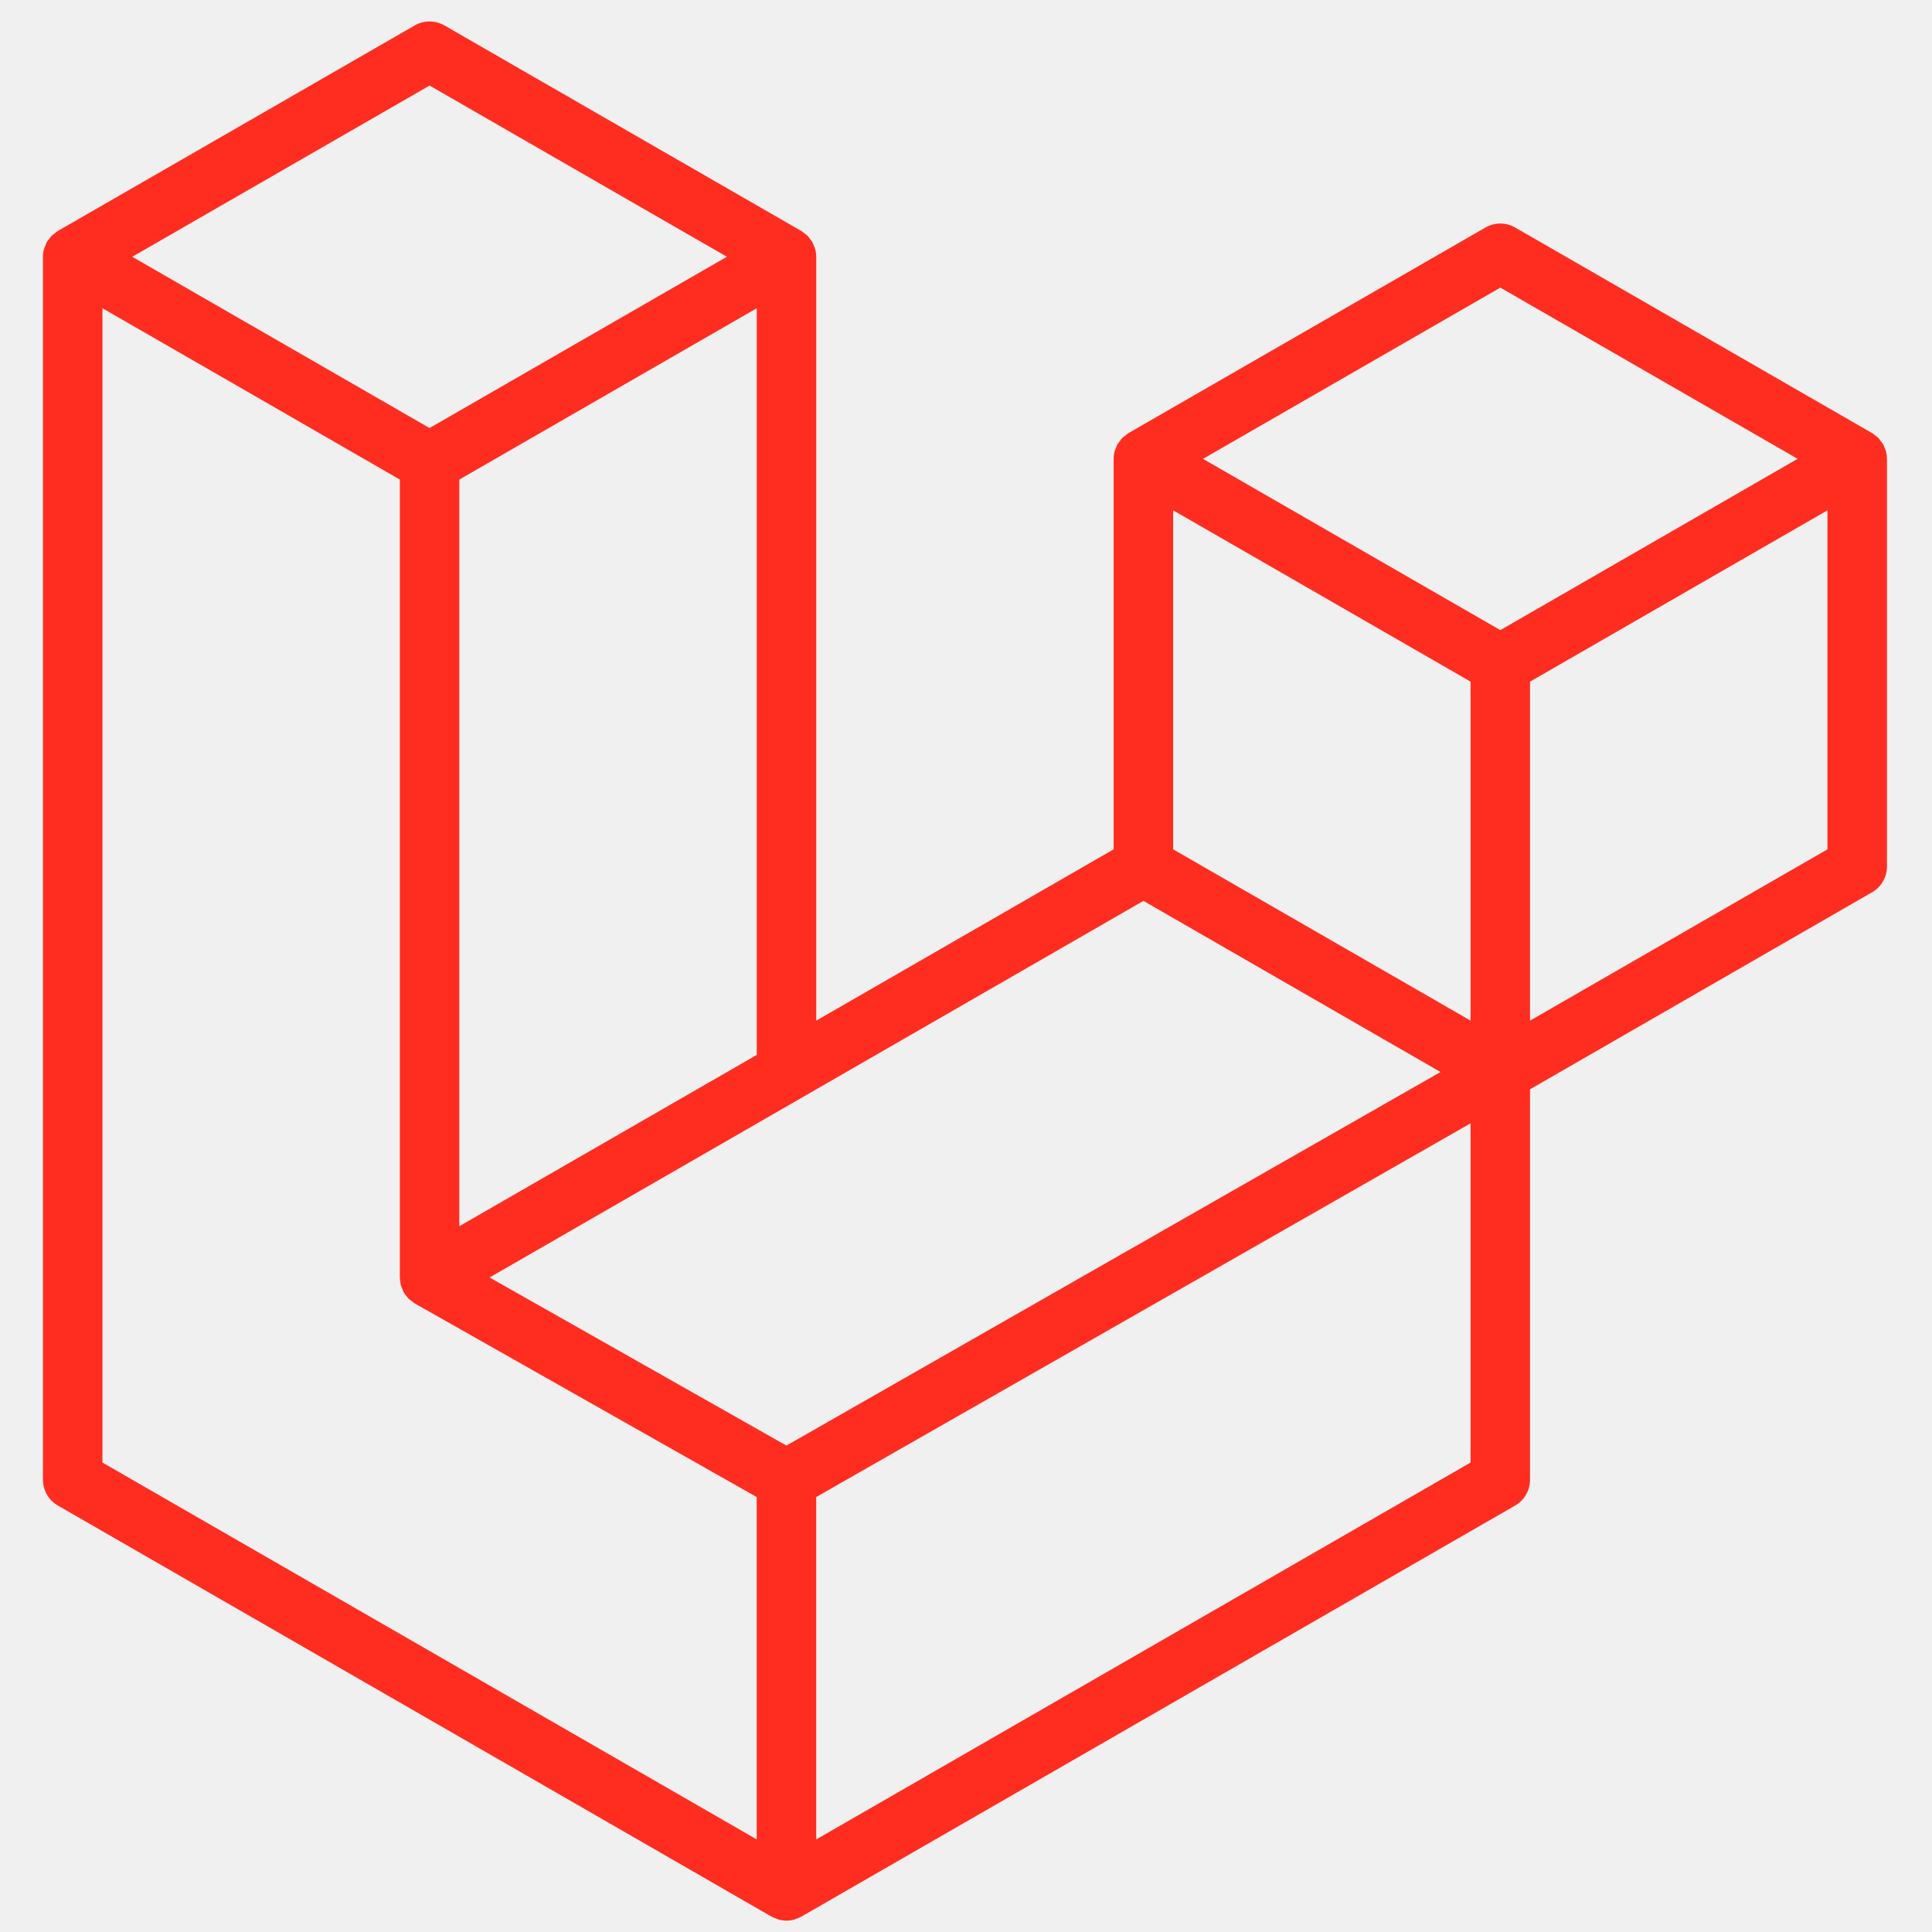
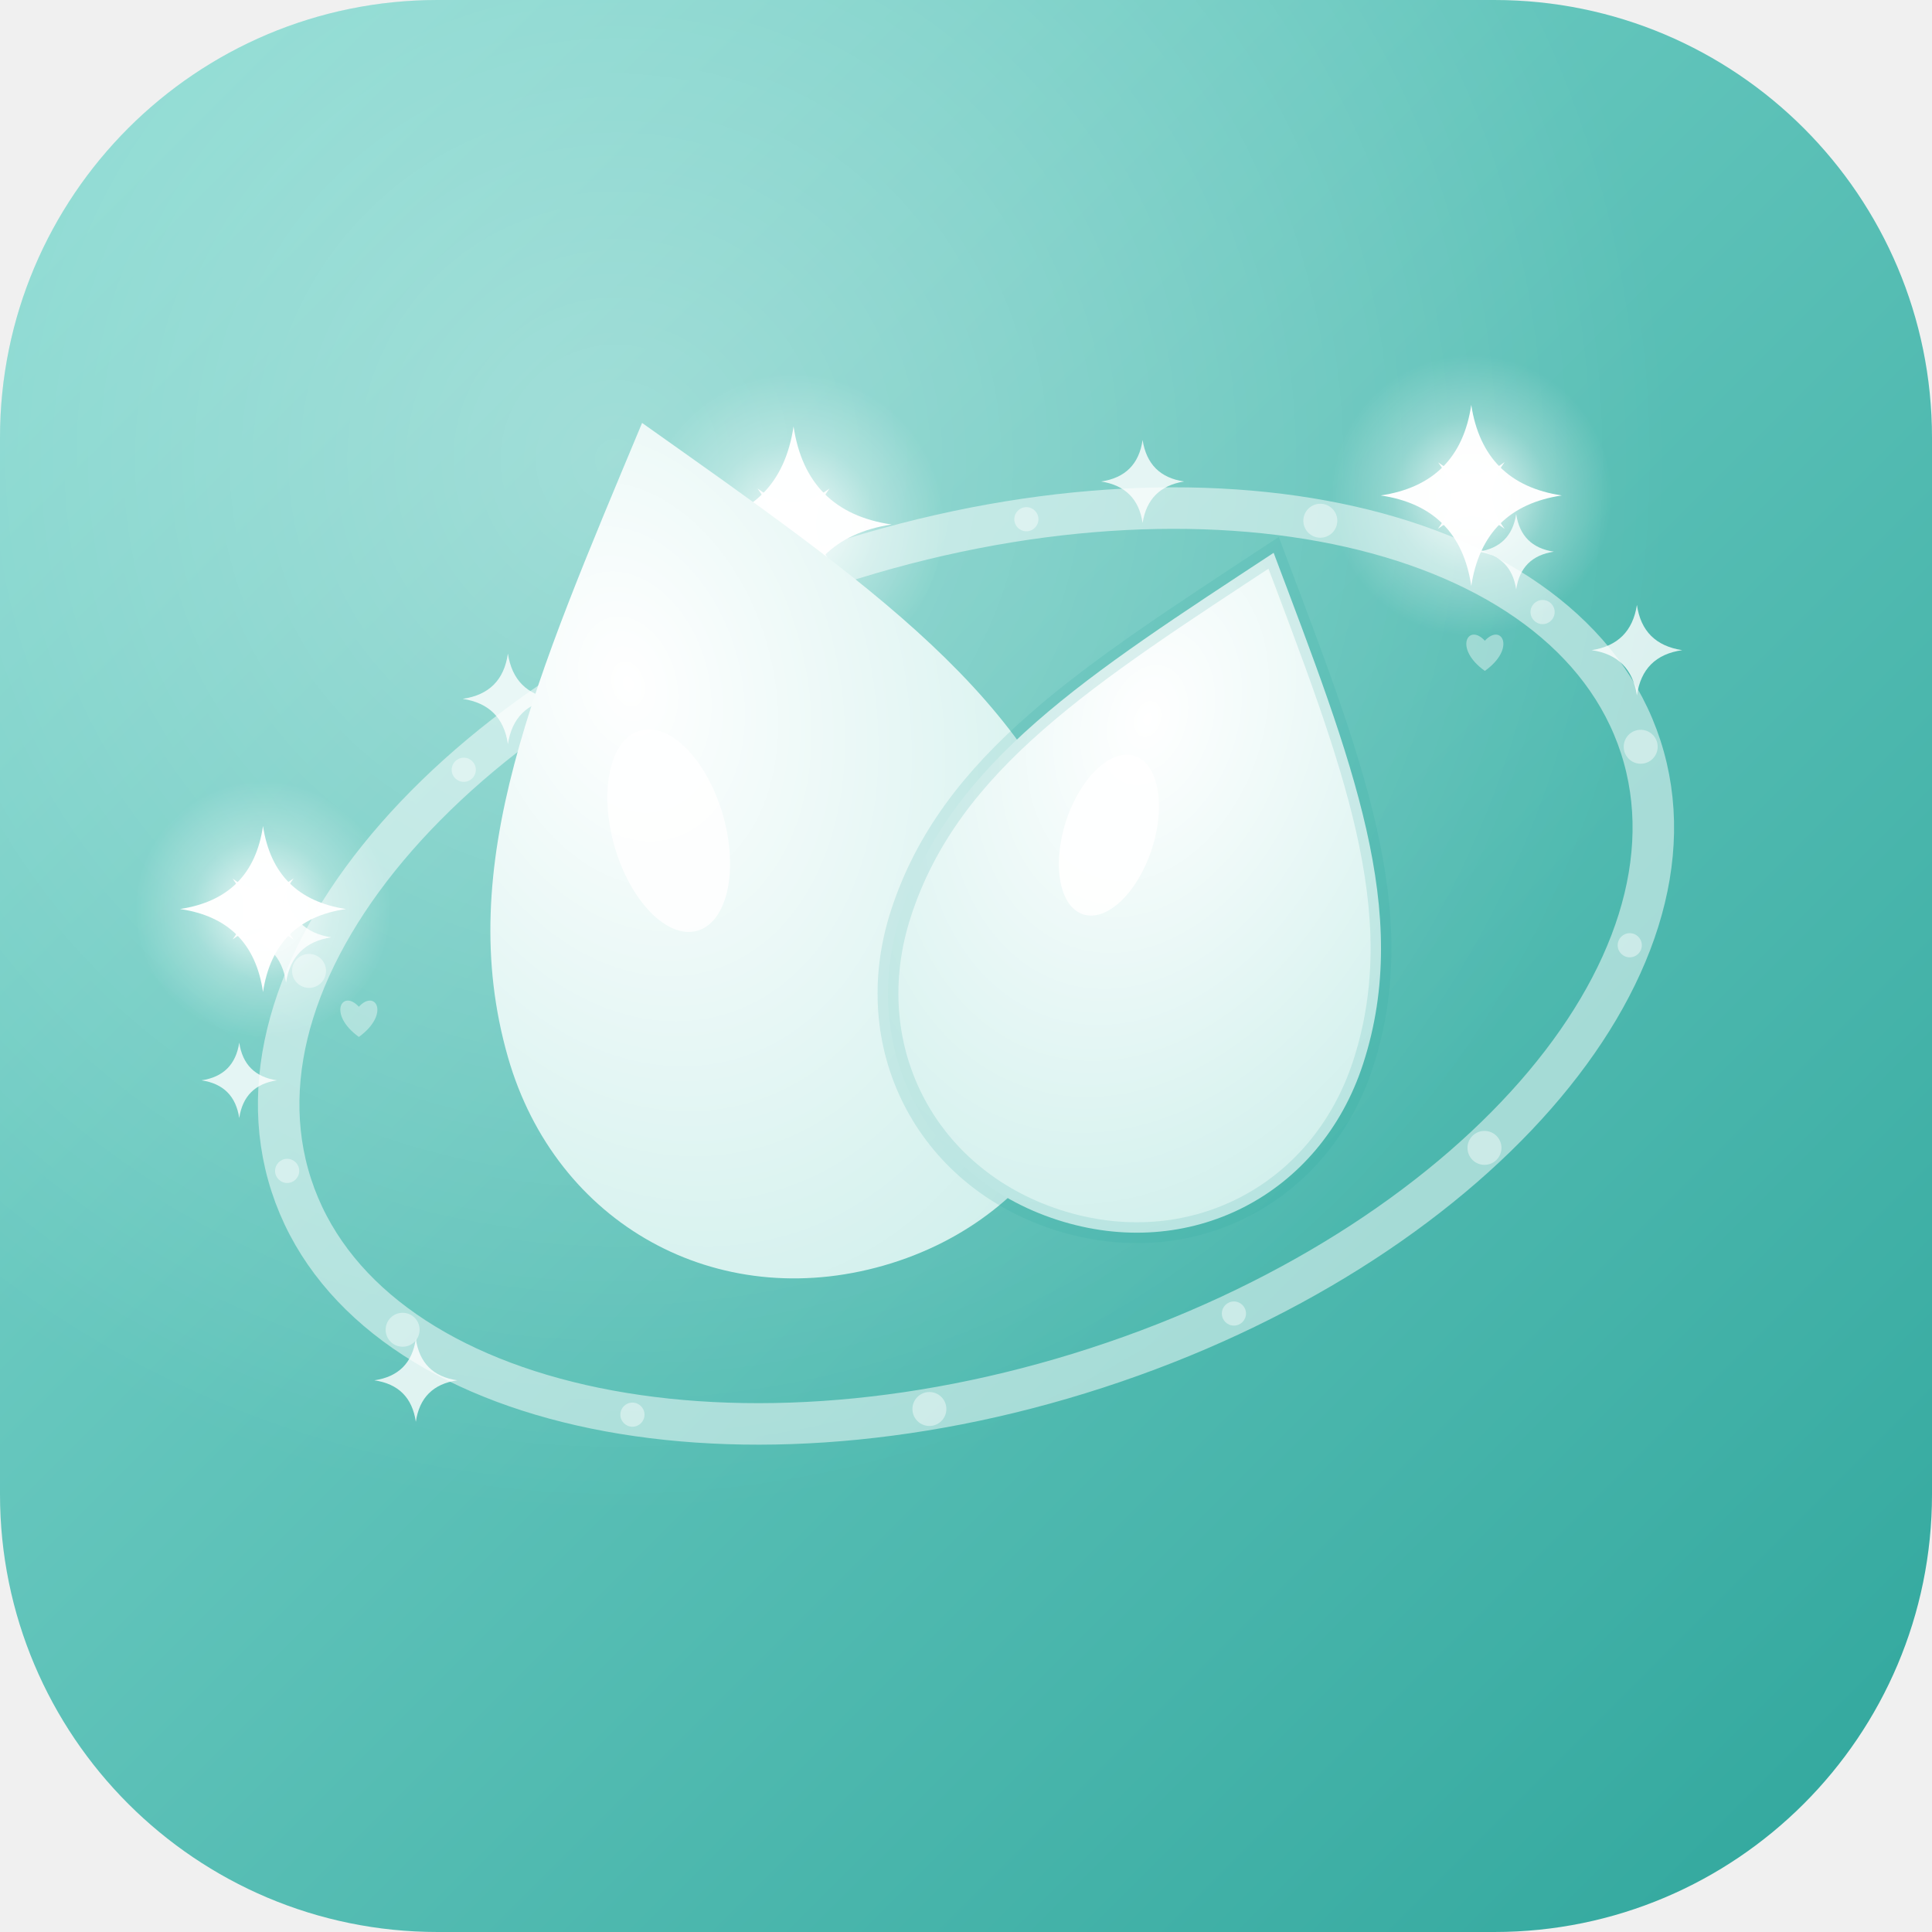
- <svg xmlns="http://www.w3.org/2000/svg" width="166" height="166" viewBox="0 0 166 166" fill="none">
-   <path fill-rule="evenodd" clip-rule="evenodd" d="M162.041 38.759C162.099 38.977 162.129 39.201 162.13 39.426V74.452C162.13 74.902 162.011 75.344 161.786 75.733C161.561 76.122 161.237 76.444 160.847 76.668L131.462 93.594V127.141C131.462 128.054 130.977 128.897 130.186 129.357L68.847 164.683C68.707 164.763 68.554 164.814 68.401 164.868C68.343 164.887 68.289 164.922 68.228 164.938C67.8 165.051 67.349 165.051 66.92 164.938C66.85 164.919 66.786 164.881 66.719 164.855C66.579 164.804 66.432 164.76 66.298 164.683L4.972 129.357C4.583 129.133 4.259 128.81 4.034 128.421C3.808 128.032 3.69 127.591 3.689 127.141L3.689 22.063C3.689 21.834 3.721 21.61 3.779 21.393C3.798 21.32 3.843 21.253 3.868 21.179C3.916 21.045 3.961 20.908 4.031 20.783C4.079 20.7 4.149 20.633 4.206 20.557C4.28 20.454 4.347 20.349 4.433 20.26C4.506 20.186 4.602 20.132 4.685 20.068C4.778 19.992 4.861 19.909 4.966 19.848L35.633 2.185C36.022 1.961 36.462 1.844 36.91 1.844C37.358 1.844 37.798 1.961 38.186 2.185L68.851 19.848H68.857C68.959 19.912 69.045 19.992 69.138 20.065C69.221 20.129 69.313 20.186 69.387 20.257C69.476 20.349 69.54 20.454 69.616 20.557C69.671 20.633 69.744 20.7 69.789 20.783C69.862 20.911 69.904 21.045 69.955 21.179C69.98 21.253 70.025 21.32 70.044 21.396C70.103 21.614 70.133 21.838 70.133 22.063V87.694L95.686 72.974V39.423C95.686 39.2 95.718 38.973 95.775 38.759C95.798 38.683 95.839 38.615 95.865 38.542C95.916 38.408 95.96 38.271 96.031 38.146C96.079 38.063 96.149 37.996 96.203 37.92C96.279 37.818 96.343 37.712 96.433 37.623C96.506 37.549 96.599 37.495 96.681 37.431C96.777 37.355 96.86 37.272 96.962 37.211L127.633 19.548C128.021 19.324 128.461 19.206 128.91 19.206C129.358 19.206 129.798 19.324 130.186 19.548L160.85 37.211C160.959 37.275 161.042 37.355 161.137 37.428C161.217 37.492 161.31 37.549 161.383 37.62C161.473 37.712 161.536 37.818 161.613 37.92C161.67 37.996 161.741 38.063 161.785 38.146C161.859 38.271 161.9 38.408 161.951 38.542C161.98 38.615 162.021 38.683 162.041 38.759ZM157.018 72.974V43.848L146.287 50.028L131.462 58.568V87.694L157.021 72.974H157.018ZM126.354 125.663V96.518L111.771 104.85L70.13 128.626V158.046L126.354 125.663ZM8.801 26.485V125.663L65.018 158.043V128.629L35.649 112L35.64 111.994L35.627 111.988C35.528 111.93 35.445 111.847 35.353 111.777C35.273 111.713 35.18 111.662 35.11 111.592L35.104 111.582C35.021 111.502 34.963 111.403 34.893 111.314C34.829 111.228 34.753 111.154 34.702 111.065L34.699 111.055C34.641 110.96 34.606 110.845 34.565 110.736C34.523 110.64 34.469 110.551 34.443 110.449C34.411 110.328 34.405 110.197 34.392 110.072C34.379 109.976 34.354 109.881 34.354 109.785V109.778V41.205L19.532 32.662L8.801 26.485ZM36.913 7.35L11.364 22.063L36.907 36.777L62.453 22.06L36.907 7.35H36.913ZM50.2 99.174L65.022 90.637V26.485L54.291 32.665L39.466 41.205V105.357L50.2 99.174ZM128.91 24.713L103.363 39.426L128.91 54.14L154.453 39.423L128.91 24.713ZM126.354 58.568L111.529 50.028L100.798 43.848V72.974L115.619 81.511L126.354 87.694V58.568ZM67.571 124.205L105.042 102.803L123.772 92.109L98.245 77.405L68.854 94.334L42.066 109.762L67.571 124.205Z" fill="#FF2D20" />
+ <svg xmlns="http://www.w3.org/2000/svg" viewBox="0 0 512 512" role="img" aria-label="CareLoop">
+   <defs>
+     <linearGradient id="base" x1="0" y1="0" x2="1" y2="1">
+       <stop offset="0" stop-color="#86DAD1" />
+       <stop offset="1" stop-color="#2FA69C" />
+     </linearGradient>
+     <radialGradient id="sheen" cx="0.32" cy="0.24" r="0.9">
+       <stop offset="0" stop-color="#ffffff" stop-opacity="0.35" />
+       <stop offset="0.6" stop-color="#ffffff" stop-opacity="0" />
+     </radialGradient>
+     <radialGradient id="drop" cx="0.36" cy="0.28" r="0.95">
+       <stop offset="0" stop-color="#ffffff" />
+       <stop offset="1" stop-color="#C9EDE9" />
+     </radialGradient>
+     <radialGradient id="glow">
+       <stop offset="0" stop-color="#ffffff" stop-opacity="0.9" />
+       <stop offset="0.55" stop-color="#ffffff" stop-opacity="0.28" />
+       <stop offset="1" stop-color="#ffffff" stop-opacity="0" />
+     </radialGradient>
+   </defs>
+   <rect width="512" height="512" rx="116" fill="url(#base)" />
+   <rect width="512" height="512" rx="116" fill="url(#sheen)" />
+   <ellipse cx="256" cy="256" rx="188" ry="112" transform="rotate(-18 256 256)" fill="none" stroke="#ffffff" stroke-opacity="0.5" stroke-width="11" stroke-linecap="round" />
+   <g fill="#ffffff" opacity="0.42">
+     <circle cx="434.8" cy="197.9" r="4.5" />
+     <circle cx="431.9" cy="250.5" r="3.2" />
+     <circle cx="393.4" cy="304.2" r="4.5" />
+     <circle cx="327" cy="348.1" r="3.2" />
+     <circle cx="246.3" cy="373.4" r="4.5" />
+     <circle cx="167.6" cy="374.9" r="3.2" />
+     <circle cx="106.7" cy="352.4" r="4.5" />
+     <circle cx="76.1" cy="310.3" r="3.2" />
+     <circle cx="81.9" cy="257.3" r="4.5" />
+     <circle cx="122.9" cy="204" r="3.2" />
+     <circle cx="190.9" cy="161.2" r="4.5" />
+     <circle cx="272" cy="137.6" r="3.2" />
+     <circle cx="349.9" cy="138" r="4.5" />
+     <circle cx="408.8" cy="162.2" r="3.2" />
+   </g>
+   <g fill="#ffffff" opacity="0.8">
+     <path d="M134.6 173.2 Q136.2 183.7 146.6 185.2 Q136.2 186.8 134.6 197.2 Q133.1 186.8 122.6 185.2 Q133.1 183.7 134.6 173.2 Z" />
+     <path d="M302.8 116.6 Q304.3 126.2 313.8 127.6 Q304.3 129.1 302.8 138.6 Q301.4 129.1 291.8 127.6 Q301.4 126.2 302.8 116.6 Z" />
+     <path d="M63.4 276.3 Q64.7 285.0 73.4 286.3 Q64.7 287.6 63.4 296.3 Q62.1 287.6 53.4 286.3 Q62.1 285.0 63.4 276.3 Z" />
+     <path d="M433.8 160.3 Q435.3 170.7 445.8 172.3 Q435.3 173.8 433.8 184.3 Q432.2 173.8 421.8 172.3 Q432.2 170.7 433.8 160.3 Z" />
+     <path d="M110.2 354.8 Q111.6 364.4 121.2 365.8 Q111.6 367.2 110.2 376.8 Q108.8 367.2 99.2 365.8 Q108.8 364.4 110.2 354.8 Z" />
+     <path d="M75.8 236.4 Q77.4 246.8 87.8 248.4 Q77.4 250.0 75.8 260.4 Q74.3 250.0 63.8 248.4 Q74.3 246.8 75.8 236.4 Z" />
+     <path d="M401.8 136.2 Q403.1 144.9 411.8 146.2 Q403.1 147.5 401.8 156.2 Q400.5 147.5 391.8 146.2 Q400.5 144.9 401.8 136.2 Z" />
+   </g>
+   <g fill="#ffffff" opacity="0.4">
+     <path d="M95.1 274.8 C86.7 268.7 90.7 262.0 95.1 266.8 C99.5 262.0 103.5 268.7 95.1 274.8 Z" />
+     <path d="M393.5 177.8 C385.1 171.8 389.1 165.0 393.5 169.8 C397.9 165.0 401.9 171.8 393.5 177.8 Z" />
+   </g>
+   <g>
+     <circle cx="210.3" cy="139" r="40.3" fill="url(#glow)" />
+     <path d="M210.3 113.0 Q213.7 135.7 236.3 139.0 Q213.7 142.4 210.3 165.0 Q206.9 142.4 184.3 139.0 Q206.9 135.7 210.3 113.0 Z" fill="#ffffff" opacity="0.98" />
+     <path d="M210.3 125.5 Q212.0 137.3 223.8 139.0 Q212.0 140.8 210.3 152.6 Q208.5 140.8 196.8 139.0 Q208.5 137.3 210.3 125.5 Z" fill="#ffffff" opacity="0.92" transform="rotate(45 210.3 139)" />
+     <circle cx="210.3" cy="139" r="3.1" fill="#ffffff" />
+   </g>
+   <g>
+     <circle cx="69.7" cy="240.9" r="34.1" fill="url(#glow)" />
+     <path d="M69.7 218.9 Q72.6 238.0 91.7 240.9 Q72.6 243.7 69.7 262.9 Q66.9 243.7 47.7 240.9 Q66.9 238.0 69.7 218.9 Z" fill="#ffffff" opacity="0.98" />
+     <path d="M69.7 229.4 Q71.2 239.4 81.2 240.9 Q71.2 242.4 69.7 252.3 Q68.2 242.4 58.3 240.9 Q68.2 239.4 69.7 229.4 Z" fill="#ffffff" opacity="0.92" transform="rotate(45 69.7 240.9)" />
+     <circle cx="69.7" cy="240.9" r="2.6" fill="#ffffff" />
+   </g>
+   <g>
+     <circle cx="389.9" cy="131.3" r="37.2" fill="url(#glow)" />
+     <path d="M389.9 107.3 Q393.1 128.2 413.9 131.3 Q393.1 134.4 389.9 155.3 Q386.8 134.4 365.9 131.3 Q386.8 128.2 389.9 107.3 Z" fill="#ffffff" opacity="0.98" />
+     <path d="M389.9 118.8 Q391.6 129.7 402.4 131.3 Q391.6 132.9 389.9 143.8 Q388.3 132.9 377.5 131.3 Q388.3 129.7 389.9 118.8 Z" fill="#ffffff" opacity="0.92" transform="rotate(45 389.9 131.3)" />
+     <circle cx="389.9" cy="131.3" r="2.9" fill="#ffffff" />
+   </g>
+   <g transform="translate(212 258) rotate(-16) scale(1.15)">
+     <path d="M0 -132 C40 -82 70 -46 70 0 C70 40 40 70 0 70 C-40 70 -70 40 -70 0 C-70 -46 -40 -82 0 -132 Z" fill="url(#drop)" />
+     <ellipse cx="-20" cy="-40" rx="13" ry="24" fill="#ffffff" opacity="0.85" />
+   </g>
+   <g transform="translate(300 262) rotate(18) scale(0.92)">
+     <path d="M0 -132 C40 -82 70 -46 70 0 C70 40 40 70 0 70 C-40 70 -70 40 -70 0 C-70 -46 -40 -82 0 -132 Z" fill="url(#drop)" stroke="#2FA69C" stroke-opacity="0.16" stroke-width="6" />
+     <ellipse cx="-20" cy="-40" rx="13" ry="24" fill="#ffffff" opacity="0.9" />
+   </g>
</svg>
